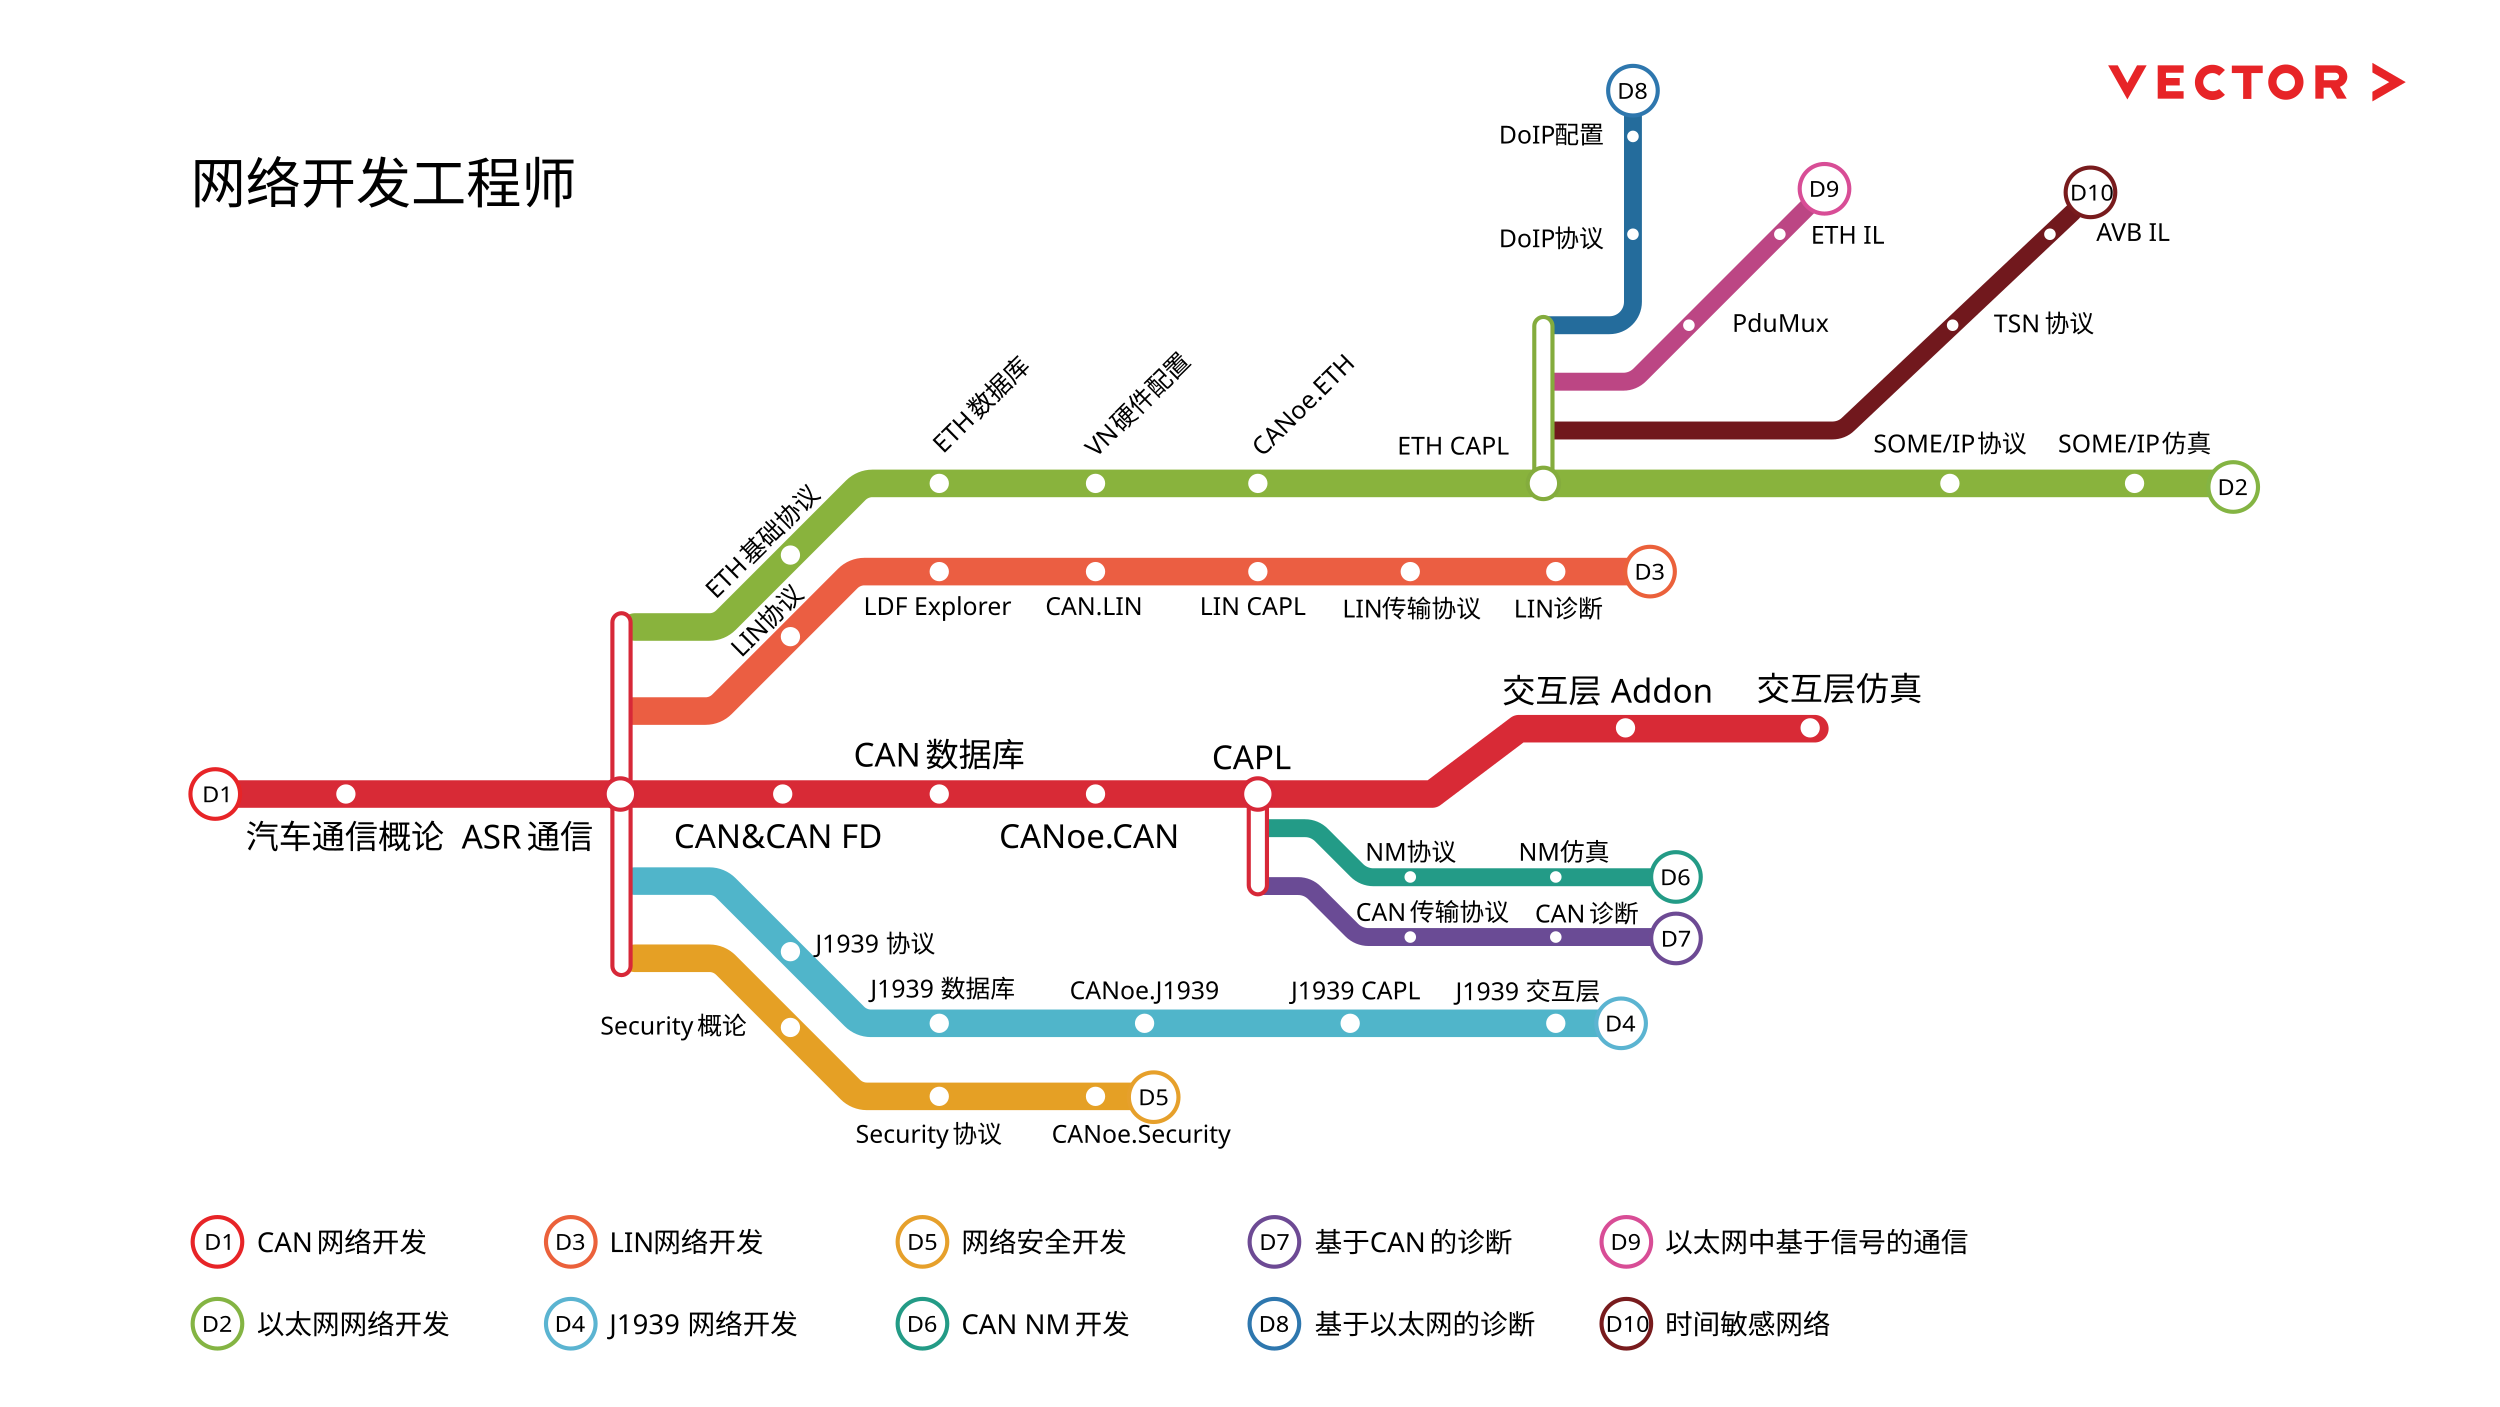
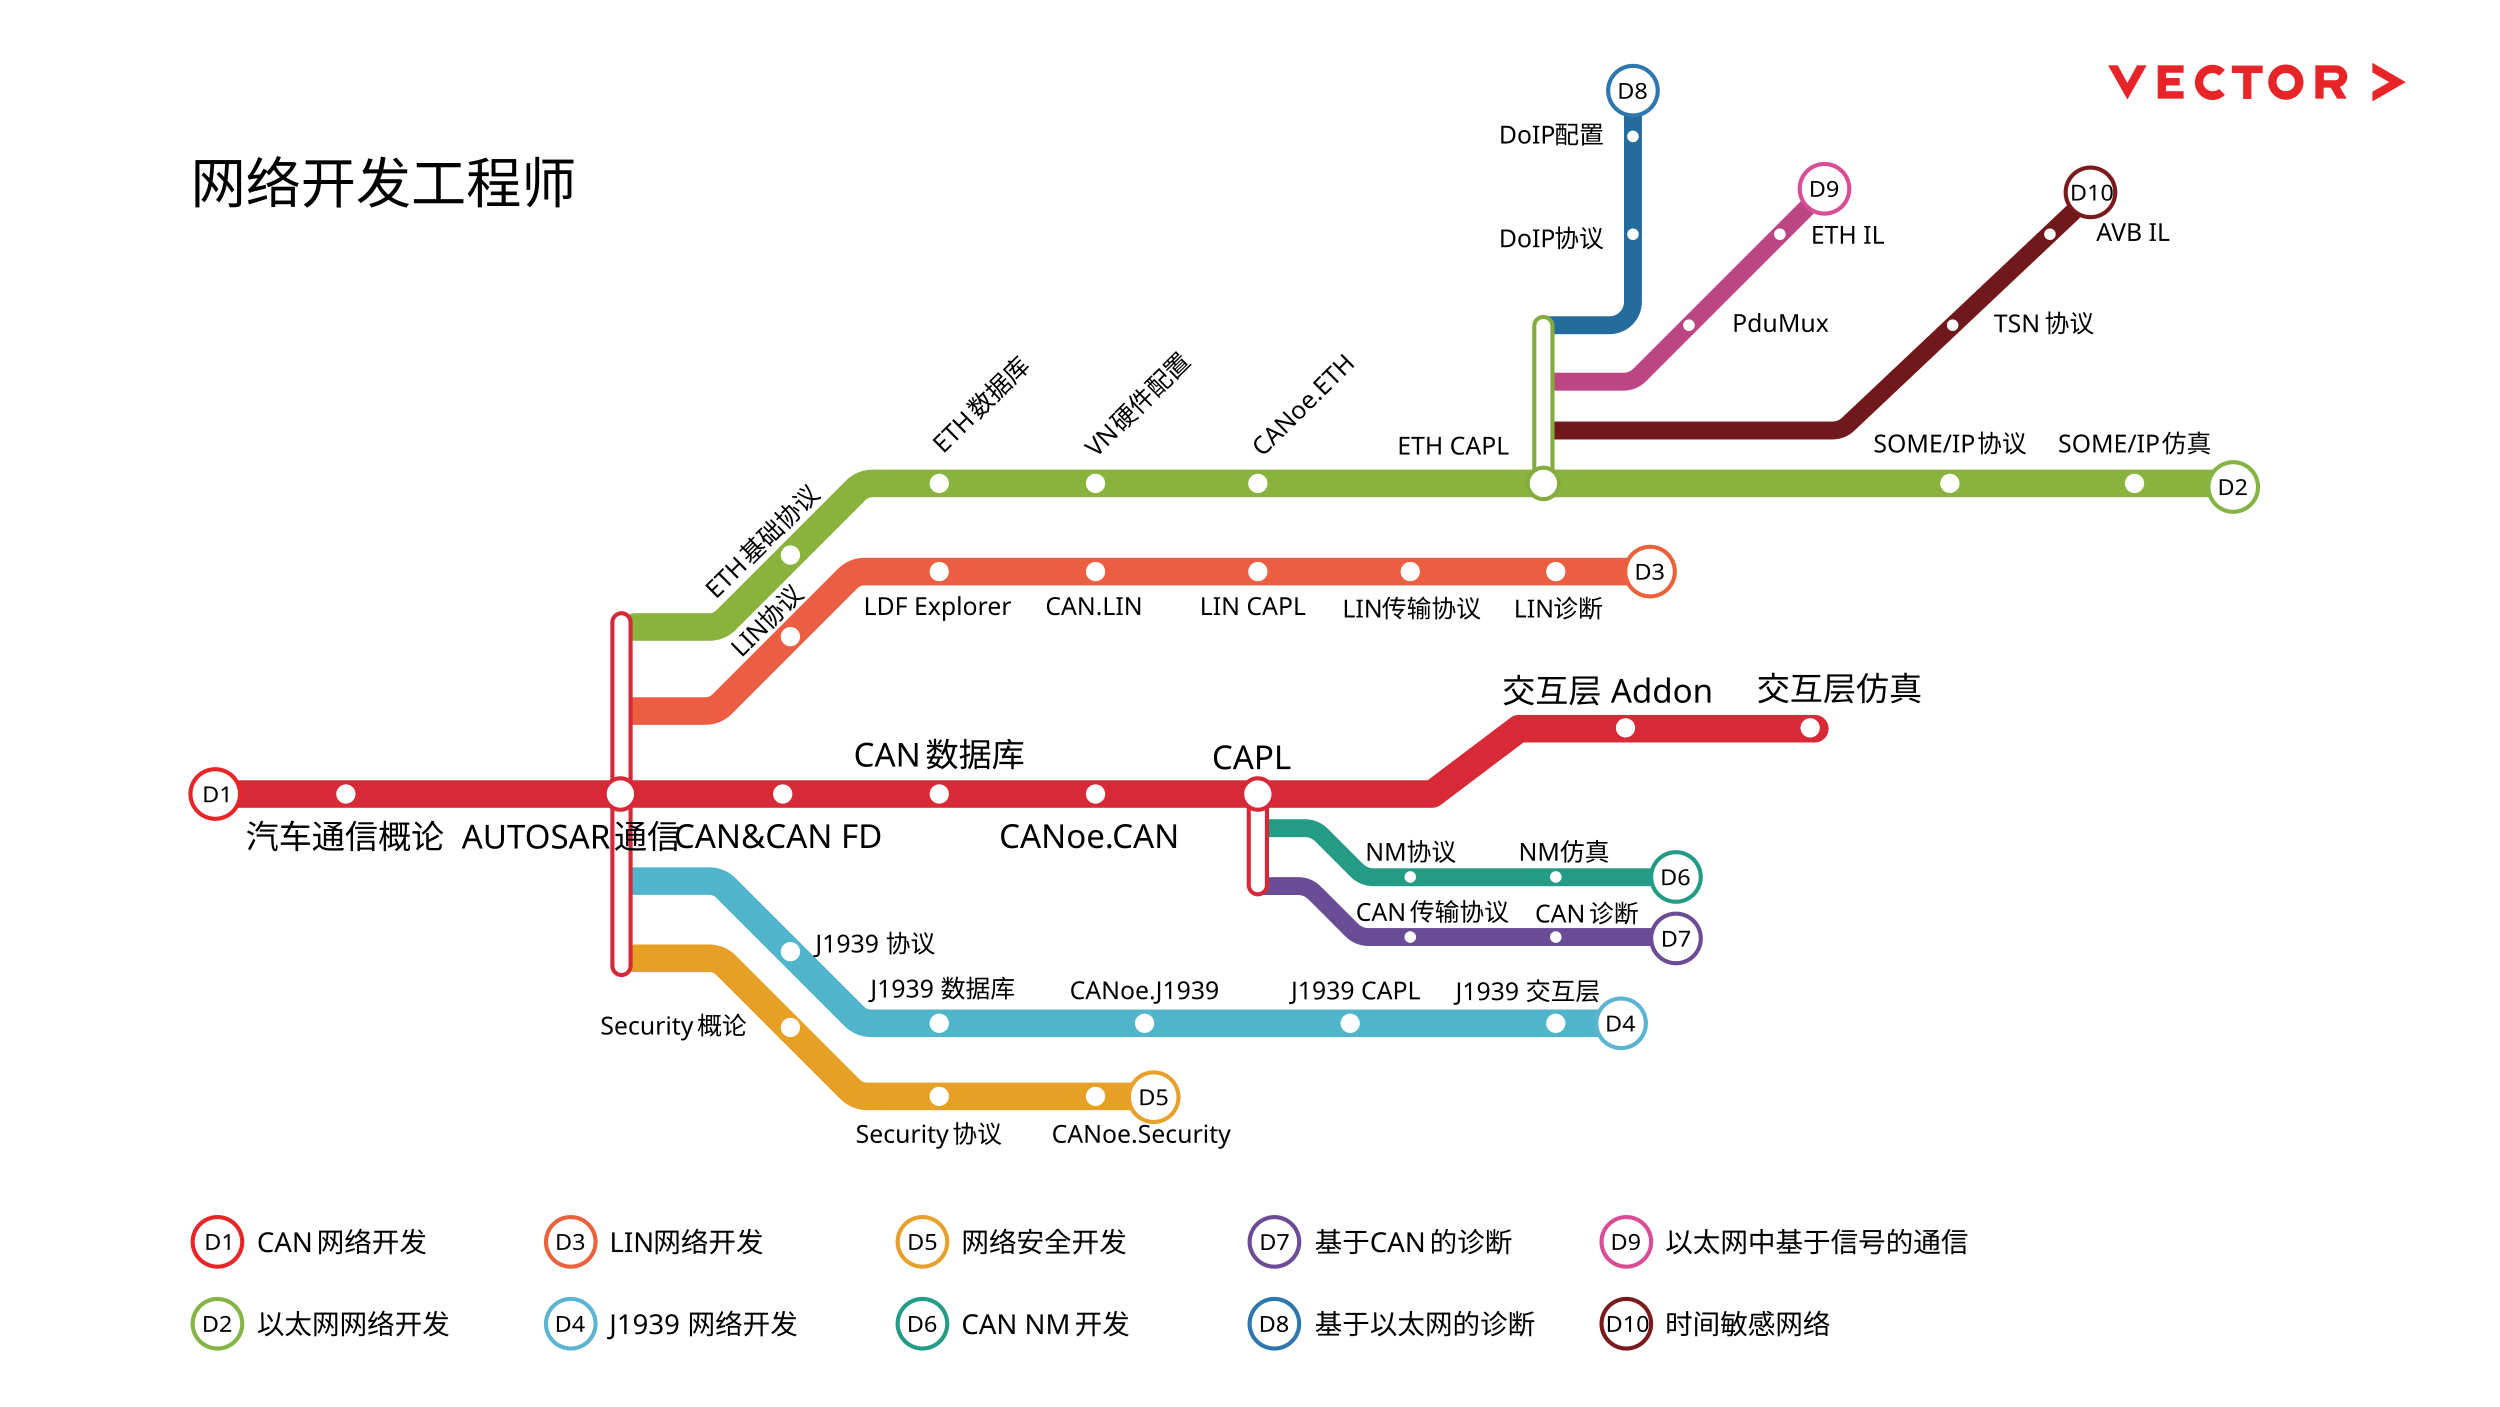
<svg xmlns="http://www.w3.org/2000/svg" version="1.1" x="0px" y="0px" viewBox="0 0 907.1 510.2" style="enable-background:new 0 0 907.1 510.2;" xml:space="preserve">
  <style type="text/css">
	.st0{fill:#FFFFFF;}
	.st1{fill:none;stroke:#D82A36;stroke-width:10;stroke-linecap:round;stroke-linejoin:round;stroke-miterlimit:10;}
	
		.st2{fill-rule:evenodd;clip-rule:evenodd;fill:none;stroke:#89B33D;stroke-width:6.5;stroke-linecap:round;stroke-linejoin:round;stroke-miterlimit:10;}
	
		.st3{fill-rule:evenodd;clip-rule:evenodd;fill:none;stroke:#EB5E42;stroke-width:6.5;stroke-linecap:round;stroke-linejoin:round;stroke-miterlimit:10;}
	.st4{fill:none;stroke:#50B5CA;stroke-width:10;stroke-linecap:round;stroke-linejoin:round;stroke-miterlimit:10;}
	.st5{fill:none;stroke:#E5A025;stroke-width:6.5;stroke-linecap:round;stroke-linejoin:round;stroke-miterlimit:10;}
	.st6{fill:none;stroke:#89B43B;stroke-width:6.5;stroke-linecap:round;stroke-linejoin:round;stroke-miterlimit:10;}
	.st7{fill:none;stroke:#89B33D;stroke-width:6.5;stroke-linecap:round;stroke-linejoin:round;stroke-miterlimit:10;}
	.st8{fill:none;stroke:#EB5E42;stroke-width:10;stroke-linecap:round;stroke-linejoin:round;stroke-miterlimit:10;}
	.st9{fill:none;stroke:#50B5CA;stroke-width:6.5;stroke-linecap:round;stroke-linejoin:round;stroke-miterlimit:10;}
	
		.st10{fill-rule:evenodd;clip-rule:evenodd;fill:none;stroke:#D82A36;stroke-width:10;stroke-linecap:round;stroke-linejoin:round;stroke-miterlimit:10;}
	.st11{fill:none;stroke:#EB5E42;stroke-width:6.5;stroke-linecap:round;stroke-linejoin:round;stroke-miterlimit:10;}
	
		.st12{fill-rule:evenodd;clip-rule:evenodd;fill:none;stroke:#50B5CA;stroke-width:6.5;stroke-linecap:round;stroke-linejoin:round;stroke-miterlimit:10;}
	
		.st13{fill-rule:evenodd;clip-rule:evenodd;fill:none;stroke:#E5A025;stroke-width:6.5;stroke-linecap:round;stroke-linejoin:round;stroke-miterlimit:10;}
	
		.st14{fill-rule:evenodd;clip-rule:evenodd;fill:none;stroke:#239B87;stroke-width:6.5;stroke-linecap:round;stroke-linejoin:round;stroke-miterlimit:10;}
	.st15{fill:none;stroke:#89B33D;stroke-width:10;stroke-linecap:round;stroke-linejoin:round;stroke-miterlimit:10;}
	.st16{fill:none;stroke:#E5A025;stroke-width:10;stroke-linecap:round;stroke-linejoin:round;stroke-miterlimit:10;}
	.st17{fill:none;stroke:#239B87;stroke-width:10;stroke-linecap:round;stroke-linejoin:round;stroke-miterlimit:10;}
	.st18{fill:none;stroke:#6A4B95;stroke-width:6.5;stroke-linecap:round;stroke-linejoin:round;stroke-miterlimit:10;}
	.st19{fill:none;stroke:#246C9C;stroke-width:6.5;stroke-linecap:round;stroke-linejoin:round;stroke-miterlimit:10;}
	.st20{fill:none;stroke:#BC4684;stroke-width:6.5;stroke-linecap:round;stroke-linejoin:round;stroke-miterlimit:10;}
	.st21{fill:none;stroke:#71181D;stroke-width:6.5;stroke-linecap:round;stroke-linejoin:round;stroke-miterlimit:10;}
	.st22{fill:none;stroke:#6B73A0;stroke-width:6.5;stroke-linecap:round;stroke-linejoin:round;stroke-miterlimit:10;}
	.st23{fill:none;stroke:#DFDB5F;stroke-width:6.5;stroke-linecap:round;stroke-linejoin:round;stroke-miterlimit:10;}
	.st24{fill:none;stroke:#239B87;stroke-width:6.5;stroke-linecap:round;stroke-linejoin:round;stroke-miterlimit:10;}
	.st25{fill:none;stroke:#6D79A7;stroke-width:6.5;stroke-linecap:round;stroke-linejoin:round;stroke-miterlimit:10;}
	.st26{display:none;}
	.st27{display:inline;opacity:0.5;fill:#DF5D42;}
	.st28{display:inline;}
	.st29{opacity:0.5;fill:#DF5D42;}
	.st30{display:inline;opacity:0.5;fill:#6C4A94;}
	.st31{display:inline;opacity:0.5;fill:#DD9C2C;}
	.st32{opacity:0.5;fill-rule:evenodd;clip-rule:evenodd;fill:#6A4A94;}
	.st33{opacity:0.5;fill-rule:evenodd;clip-rule:evenodd;fill:#E6B340;}
	.st34{display:inline;opacity:0.5;fill:#229C85;}
	.st35{opacity:0.5;fill:#229C85;}
	.st36{display:inline;opacity:0.5;fill:#89B43B;}
	.st37{opacity:0.5;fill:#DD9C2C;}
	.st38{opacity:0.5;fill:#4AACBE;}
	.st39{display:inline;opacity:0.5;fill:#8BB33D;}
	.st40{fill-rule:evenodd;clip-rule:evenodd;fill:#FFFFFF;stroke:#D72838;stroke-width:1.5;stroke-miterlimit:10;}
	.st41{fill-rule:evenodd;clip-rule:evenodd;fill:#FFFFFF;stroke:#4AACBE;stroke-width:1.5;stroke-miterlimit:10;}
	
		.st42{fill-rule:evenodd;clip-rule:evenodd;fill:#FFFFFF;stroke:#EB5E42;stroke-width:1.5;stroke-linecap:round;stroke-linejoin:round;stroke-miterlimit:10;}
	
		.st43{fill-rule:evenodd;clip-rule:evenodd;fill:none;stroke:#EB5E42;stroke-width:1.5;stroke-linecap:round;stroke-linejoin:round;stroke-miterlimit:10;}
	
		.st44{fill-rule:evenodd;clip-rule:evenodd;fill:#FFFFFF;stroke:#E5A025;stroke-width:1.5;stroke-linecap:round;stroke-linejoin:round;stroke-miterlimit:10;}
	.st45{fill-rule:evenodd;clip-rule:evenodd;fill:#FFFFFF;stroke:#DD9C2C;stroke-width:1.5;stroke-miterlimit:10;}
	.st46{fill-rule:evenodd;clip-rule:evenodd;fill:#FFFFFF;stroke:#6A74A1;stroke-width:1.5;stroke-miterlimit:10;}
	.st47{fill-rule:evenodd;clip-rule:evenodd;fill:#FFFFFF;stroke:#84AC3D;stroke-width:1.5;stroke-miterlimit:10;}
	
		.st48{fill-rule:evenodd;clip-rule:evenodd;fill:#FFFFFF;stroke:#50B5CA;stroke-width:1.5;stroke-linecap:round;stroke-linejoin:round;stroke-miterlimit:10;}
	.st49{fill-rule:evenodd;clip-rule:evenodd;fill:#FFFFFF;stroke:#DF5D42;stroke-width:1.5;stroke-miterlimit:10;}
	.st50{fill-rule:evenodd;clip-rule:evenodd;fill:#FFFFFF;stroke:#E72427;stroke-width:1.5;stroke-miterlimit:10;}
	.st51{fill-rule:evenodd;clip-rule:evenodd;fill:#FFFFFF;stroke:#84B443;stroke-width:1.5;stroke-miterlimit:10;}
	.st52{fill-rule:evenodd;clip-rule:evenodd;fill:#FFFFFF;stroke:#EB613B;stroke-width:1.5;stroke-miterlimit:10;}
	.st53{fill-rule:evenodd;clip-rule:evenodd;fill:#FFFFFF;stroke:#5BB4D1;stroke-width:1.5;stroke-miterlimit:10;}
	.st54{fill-rule:evenodd;clip-rule:evenodd;fill:#FFFFFF;stroke:#E6A02B;stroke-width:1.5;stroke-miterlimit:10;}
	
		.st55{fill-rule:evenodd;clip-rule:evenodd;fill:none;stroke:#239B86;stroke-width:1.5;stroke-linecap:round;stroke-linejoin:round;stroke-miterlimit:10;}
	
		.st56{fill-rule:evenodd;clip-rule:evenodd;fill:#FFFFFF;stroke:#239B86;stroke-width:1.5;stroke-linecap:round;stroke-linejoin:round;stroke-miterlimit:10;}
	
		.st57{fill-rule:evenodd;clip-rule:evenodd;fill:none;stroke:#6D4A94;stroke-width:1.5;stroke-linecap:round;stroke-linejoin:round;stroke-miterlimit:10;}
	
		.st58{fill-rule:evenodd;clip-rule:evenodd;fill:#FFFFFF;stroke:#6D4A94;stroke-width:1.5;stroke-linecap:round;stroke-linejoin:round;stroke-miterlimit:10;}
	.st59{fill-rule:evenodd;clip-rule:evenodd;fill:none;stroke:#2E77AE;stroke-width:1.5;stroke-miterlimit:10;}
	.st60{fill-rule:evenodd;clip-rule:evenodd;fill:#FFFFFF;stroke:#2E77AE;stroke-width:1.5;stroke-miterlimit:10;}
	
		.st61{fill-rule:evenodd;clip-rule:evenodd;fill:none;stroke:#D84D96;stroke-width:1.5;stroke-linecap:round;stroke-linejoin:round;stroke-miterlimit:22.926;}
	
		.st62{fill-rule:evenodd;clip-rule:evenodd;fill:#FFFFFF;stroke:#D84D96;stroke-width:1.5;stroke-linecap:round;stroke-linejoin:round;stroke-miterlimit:22.926;}
	
		.st63{fill-rule:evenodd;clip-rule:evenodd;fill:none;stroke:#781B1D;stroke-width:1.5;stroke-linecap:round;stroke-linejoin:round;stroke-miterlimit:10;}
	
		.st64{fill-rule:evenodd;clip-rule:evenodd;fill:#FFFFFF;stroke:#781B1D;stroke-width:1.5;stroke-linecap:round;stroke-linejoin:round;stroke-miterlimit:10;}
	.st65{fill-rule:evenodd;clip-rule:evenodd;fill:#FFFFFF;stroke:#717CAF;stroke-width:1.5;stroke-miterlimit:10;}
	.st66{font-family:'Inter-Regular-Adobe';}
	.st67{font-size:8px;}
	.st68{fill:none;}
	.st69{font-size:10px;}
	.st70{font-family:'NotoSansCJKsc-Medium-GBpc-EUC-H';}
	.st71{font-family:'SourceHanSansSC-Medium-GBpc-EUC-H';}
	
		.st72{fill-rule:evenodd;clip-rule:evenodd;fill:#FFFFFF;stroke:#F1EC5A;stroke-width:1.5;stroke-linecap:round;stroke-linejoin:round;stroke-miterlimit:22.926;}
	.st73{font-size:9px;}
	.st74{font-family:'SourceHanSansSC-Regular-GBpc-EUC-H';}
	.st75{font-family:'Inter-Light-Adobe';}
	.st76{font-size:12px;}
	.st77{font-family:'NotoSansCJKsc-Bold-GBpc-EUC-H';}
	.st78{font-size:20px;}
	.st79{fill:#E72427;}
</style>
  <g id="背景">
    <rect x="-8.5" y="-8.5" class="st0" width="924.1" height="527.2" />
  </g>
  <g id="线路">
    <polyline class="st1" points="82,288.1 519.7,288.1 551.1,264.4 658.5,264.4  " />
    <path class="st8" d="M228.8,258H256c2.3,0,4.4-0.9,6-2.5l45.6-45.6c1.6-1.6,3.8-2.5,6-2.5h281" />
    <path class="st15" d="M230.3,227.5h27.1c2.3,0,4.4-0.9,6-2.5l47.1-47.1c1.6-1.6,3.8-2.5,6-2.5h491.7" />
    <path class="st4" d="M230.3,319.7h27.1c2.3,0,4.4,0.9,6,2.5l46.6,46.6c1.6,1.6,3.8,2.5,6,2.5h264.4" />
    <path class="st16" d="M230.3,347.7h27.1c2.3,0,4.4,0.9,6,2.5l45.1,45.1c1.6,1.6,3.8,2.5,6,2.5h100.7" />
    <path class="st21" d="M560,156.2h104.8c2.2,0,4.3-0.8,5.8-2.3L752,77.1" />
    <path class="st20" d="M560,138.5h29c2.3,0,4.4-0.9,6-2.5l64.3-64.3" />
    <path class="st19" d="M560,118h24c4.7,0,8.5-3.8,8.5-8.5V38.6" />
    <path class="st24" d="M458.5,300.5h15c2.3,0,4.4,0.9,6,2.5l12.8,12.8c1.6,1.6,3.8,2.5,6,2.5h107" />
    <path class="st18" d="M458.5,321.5H471c2.3,0,4.4,0.9,6,2.5l13.5,13.5c1.6,1.6,3.8,2.5,6,2.5h107.7" />
  </g>
  <g id="延申" class="st26">
</g>
  <g id="站点">
    <g>
      <path class="st40" d="M225.5,353.8L225.5,353.8c-1.8,0-3.3-1.5-3.3-3.3l0-124.7c0-1.8,1.5-3.3,3.3-3.3l0,0c1.8,0,3.3,1.5,3.3,3.3    v124.7C228.8,352.3,227.3,353.8,225.5,353.8z" />
      <circle class="st40" cx="225.1" cy="288.1" r="5.7" />
    </g>
    <g>
      <path class="st40" d="M456.4,324.5L456.4,324.5c-1.8,0-3.3-1.5-3.3-3.3v-34.8c0-1.8,1.5-3.3,3.3-3.3l0,0c1.8,0,3.3,1.5,3.3,3.3    v34.8C459.7,323,458.2,324.5,456.4,324.5z" />
      <circle class="st40" cx="456.4" cy="288.1" r="5.7" />
    </g>
    <g>
      <path class="st47" d="M560,180.4L560,180.4c-1.8,0-3.3-1.5-3.3-3.3v-58.8c0-1.8,1.5-3.3,3.3-3.3l0,0c1.8,0,3.3,1.5,3.3,3.3V177    C563.3,178.9,561.8,180.4,560,180.4z" />
      <circle class="st47" cx="560" cy="175.4" r="5.7" />
    </g>
    <circle class="st0" cx="125.5" cy="288.1" r="3.5" />
    <circle class="st0" cx="284" cy="288.1" r="3.5" />
    <circle class="st0" cx="340.8" cy="288.1" r="3.5" />
    <circle class="st0" cx="340.8" cy="175.4" r="3.5" />
    <circle class="st0" cx="286.8" cy="201.4" r="3.5" />
    <circle class="st0" cx="286.8" cy="231" r="3.5" />
    <circle class="st0" cx="286.8" cy="345.3" r="3.5" />
    <circle class="st0" cx="286.8" cy="372.8" r="3.5" />
    <circle class="st0" cx="397.5" cy="288.1" r="3.5" />
    <circle class="st0" cx="397.5" cy="175.4" r="3.5" />
    <circle class="st0" cx="456.4" cy="175.4" r="3.5" />
    <circle class="st0" cx="340.8" cy="207.4" r="3.5" />
    <circle class="st0" cx="397.5" cy="207.4" r="3.5" />
    <circle class="st0" cx="456.4" cy="207.4" r="3.5" />
    <circle class="st0" cx="511.7" cy="207.4" r="3.5" />
    <circle class="st0" cx="564.5" cy="207.4" r="3.5" />
    <circle class="st0" cx="340.8" cy="371.3" r="3.5" />
    <circle class="st0" cx="340.8" cy="397.8" r="3.5" />
    <circle class="st0" cx="397.5" cy="397.8" r="3.5" />
    <circle class="st0" cx="415.3" cy="371.3" r="3.5" />
    <circle class="st0" cx="489.9" cy="371.3" r="3.5" />
    <circle class="st0" cx="564.5" cy="371.3" r="3.5" />
    <circle class="st0" cx="511.7" cy="340" r="2.1" />
    <circle class="st0" cx="564.5" cy="340" r="2.1" />
    <circle class="st0" cx="511.7" cy="318.2" r="2.1" />
    <circle class="st0" cx="564.5" cy="318.2" r="2.1" />
    <circle class="st0" cx="612.8" cy="118" r="2.1" />
    <circle class="st0" cx="645.8" cy="85" r="2.1" />
    <circle class="st0" cx="592.5" cy="85" r="2.1" />
    <circle class="st0" cx="592.5" cy="49.5" r="2.1" />
    <circle class="st0" cx="743.8" cy="85" r="2.1" />
    <circle class="st0" cx="708.5" cy="118" r="2.1" />
    <circle class="st0" cx="589.8" cy="264.1" r="3.5" />
    <circle class="st0" cx="656.8" cy="264.1" r="3.5" />
    <circle class="st0" cx="707.5" cy="175.4" r="3.5" />
    <circle class="st0" cx="774.5" cy="175.4" r="3.5" />
  </g>
  <g id="路线名">
    <g>
      <circle class="st50" cx="78.9" cy="450.6" r="9" />
      <text transform="matrix(1.0644 0 0 1 74.0884 453.4986)" class="st66 st67">D1</text>
    </g>
    <g>
      <circle class="st50" cx="78.1" cy="288.1" r="9" />
      <text transform="matrix(1.0644 0 0 1 73.3348 291.0818)" class="st66 st67">D1</text>
    </g>
    <rect x="93.2" y="445.5" class="st68" width="101.1" height="10.1" />
    <text transform="matrix(1 0 0 1 93.1968 454.3089)">
      <tspan x="0" y="0" class="st66 st69">CAN</tspan>
      <tspan x="21.7" y="0" class="st70 st69">网络开发</tspan>
    </text>
    <g>
      <circle class="st51" cx="78.9" cy="480.3" r="9" />
      <text transform="matrix(1.0644 0 0 1 73.2237 483.2486)" class="st66 st67">D2</text>
    </g>
    <g>
      <circle class="st51" cx="810.3" cy="176.7" r="9" />
      <text transform="matrix(1.0644 0 0 1 804.5824 179.6237)" class="st66 st67">D2</text>
    </g>
    <rect x="93.2" y="475.3" class="st68" width="101.1" height="10.1" />
    <text transform="matrix(1 0 0 1 93.1968 484.0591)" class="st70 st69">以太网网络开发</text>
    <g>
      <circle class="st52" cx="207.1" cy="450.6" r="9" />
      <text transform="matrix(1.0644 0 0 1 201.3573 453.4986)" class="st66 st67">D3</text>
    </g>
    <g>
      <circle class="st52" cx="598.7" cy="207.4" r="9" />
      <text transform="matrix(1.0644 0 0 1 593.0258 210.3319)" class="st66 st67">D3</text>
    </g>
    <rect x="221.1" y="445.5" class="st68" width="101.1" height="10.1" />
    <text transform="matrix(1 0 0 1 221.1306 454.3089)">
      <tspan x="0" y="0" class="st66 st69">LIN</tspan>
      <tspan x="15.9" y="0" class="st70 st69">网络开发</tspan>
    </text>
    <g>
      <circle class="st53" cx="207.1" cy="480.3" r="9" />
      <text transform="matrix(1.0644 0 0 1 201.2362 483.2486)" class="st66 st67">D4</text>
    </g>
    <g>
      <circle class="st53" cx="588.2" cy="371.3" r="9" />
      <text transform="matrix(1.0644 0 0 1 582.3574 374.2486)" class="st66 st67">D4</text>
    </g>
    <rect x="221.1" y="475.3" class="st68" width="101.1" height="10.1" />
    <text transform="matrix(1 0 0 1 221.0708 484.0591)">
      <tspan x="0" y="0" class="st66 st69">J1939</tspan>
      <tspan x="28.4" y="0" class="st70 st69">网络开发</tspan>
    </text>
    <g>
      <circle class="st54" cx="334.7" cy="450.6" r="9" />
      <text transform="matrix(1.0644 0 0 1 329.1278 453.4986)" class="st66 st67">D5</text>
    </g>
    <g>
      <circle class="st54" cx="418.6" cy="398.1" r="9" />
      <text transform="matrix(1.0644 0 0 1 413.001 401.0019)" class="st66 st67">D5</text>
    </g>
    <rect x="348.8" y="445.5" class="st68" width="101.1" height="10.1" />
    <text transform="matrix(1 0 0 1 348.8212 454.3089)" class="st70 st69">网络安全开发</text>
    <g>
      <circle class="st55" cx="334.7" cy="480.3" r="9" />
      <text transform="matrix(1.0644 0 0 1 329.0133 483.2486)" class="st66 st67">D6</text>
    </g>
    <g>
      <circle class="st56" cx="608.1" cy="318.2" r="9" />
      <text transform="matrix(1.0644 0 0 1 602.3467 321.1653)" class="st66 st67">D6</text>
    </g>
    <rect x="348.8" y="475.3" class="st68" width="101.1" height="10.1" />
    <text transform="matrix(1 0 0 1 348.8212 484.0591)">
      <tspan x="0" y="0" class="st66 st69">CAN NM</tspan>
      <tspan x="41.1" y="0" class="st70 st69">开发</tspan>
    </text>
    <g>
      <ellipse transform="matrix(1 -6.751167e-03 6.751167e-03 1 -3.0313 3.132)" class="st57" cx="462.4" cy="450.6" rx="9" ry="9" />
      <text transform="matrix(1.0644 -7.184699e-03 6.750000e-03 1 456.9258 453.5684)" class="st66 st67">D7</text>
    </g>
    <g>
      <ellipse transform="matrix(1 -6.751167e-03 6.751167e-03 1 -2.2849 4.1129)" class="st58" cx="608.1" cy="340.5" rx="9" ry="9" />
      <text transform="matrix(1.0644 -7.184699e-03 6.750000e-03 1 602.5923 343.5074)" class="st66 st67">D7</text>
    </g>
    <rect x="477" y="445.5" class="st68" width="101.1" height="10.1" />
    <text transform="matrix(1 0 0 1 477.0143 454.3089)">
      <tspan x="0" y="0" class="st71 st69">基于</tspan>
      <tspan x="20" y="0" class="st66 st69">CAN</tspan>
      <tspan x="41.7" y="0" class="st71 st69">的诊断</tspan>
    </text>
    <g>
      <circle class="st59" cx="462.4" cy="480.3" r="9" />
      <text transform="matrix(1.0644 0 0 1 456.6862 483.2486)" class="st66 st67">D8</text>
    </g>
    <g>
      <circle class="st60" cx="592.5" cy="32.9" r="9" />
      <text transform="matrix(1.0644 0 0 1 586.7972 35.8598)" class="st66 st67">D8</text>
    </g>
    <rect x="477" y="475.3" class="st68" width="101.1" height="10.1" />
    <text transform="matrix(1 0 0 1 477.0143 484.0591)" class="st70 st69">基于以太网的诊断</text>
    <g>
      <circle class="st61" cx="590.1" cy="450.6" r="9" />
      <text transform="matrix(1.0644 0 0 1 584.3466 453.4986)" class="st66 st67">D9</text>
    </g>
    <g>
      <circle class="st62" cx="662" cy="68.5" r="9" />
      <text transform="matrix(1.0644 0 0 1 656.291 71.4153)" class="st66 st67">D9</text>
    </g>
    <rect x="604.2" y="445.5" class="st68" width="128.6" height="10.1" />
    <text transform="matrix(1 0 0 1 604.2111 454.3099)" class="st70 st69">以太网中基于信号的通信</text>
    <g>
      <circle class="st63" cx="590.1" cy="480.3" r="9" />
      <text transform="matrix(1.0644 0 0 1 582.5691 483.2486)" class="st66 st67">D10</text>
    </g>
    <g>
      <circle class="st64" cx="758.5" cy="69.8" r="9" />
      <text transform="matrix(1.0644 0 0 1 751.0417 72.7692)" class="st66 st67">D10</text>
    </g>
    <rect x="604.2" y="475.3" class="st68" width="101.1" height="10.1" />
    <text transform="matrix(1 0 0 1 604.1508 484.0591)" class="st70 st69">时间敏感网络</text>
  </g>
  <g id="站点文字">
    <text transform="matrix(0.711 -0.7032 0.7032 0.711 268.9938 238.8307)">
      <tspan x="0" y="0" class="st66 st73">LIN</tspan>
      <tspan x="14.3" y="0" class="st74 st73">协议</tspan>
    </text>
    <text transform="matrix(0.711 -0.7032 0.7032 0.711 259.7422 217.6236)">
      <tspan x="0" y="0" class="st75 st73">ETH</tspan>
      <tspan x="17.7" y="0" class="st74 st73">基础协议</tspan>
    </text>
    <text transform="matrix(0.711 -0.7032 0.7032 0.711 342.238 164.8415)">
      <tspan x="0" y="0" class="st66 st73">ETH</tspan>
      <tspan x="17.9" y="0" class="st74 st73">数据库</tspan>
    </text>
    <text transform="matrix(0.711 -0.7032 0.7032 0.711 397.5876 166.2757)">
      <tspan x="0" y="0" class="st66 st73">VN</tspan>
      <tspan x="13" y="0" class="st74 st73">硬件配置</tspan>
    </text>
    <text transform="matrix(0.711 -0.7032 0.7032 0.711 458.0244 166.0012)" class="st66 st73">CANoe.ETH</text>
    <rect x="88.4" y="297.3" class="st68" width="73.6" height="10.7" />
    <text transform="matrix(1 0 0 1 89.1393 307.8707)" class="st74 st76">汽车通信概论</text>
    <rect x="223.2" y="297.3" class="st68" width="121.6" height="10.7" />
    <text transform="matrix(1 0 0 1 244.5055 307.6763)" class="st66 st76">CAN&amp;CAN FD</text>
    <rect x="304" y="267.6" class="st68" width="73.6" height="10.7" />
    <text transform="matrix(1 0 0 1 309.7177 278.1416)">
      <tspan x="0" y="0" class="st66 st76">CAN</tspan>
      <tspan x="26.1" y="0" class="st74 st76">数据库</tspan>
    </text>
    <rect x="360.6" y="297.3" class="st68" width="73.6" height="10.7" />
    <text transform="matrix(1 0 0 1 362.5106 307.6764)" class="st66 st76">CANoe.CAN</text>
    <rect x="408.7" y="268.7" class="st68" width="62.5" height="10.7" />
    <text transform="matrix(1 0 0 1 439.718 279.0753)" class="st66 st76">CAPL</text>
    <rect x="536.9" y="244.4" class="st68" width="93" height="28.5" />
    <text transform="matrix(1 0 0 1 545.0718 254.9456)">
      <tspan x="0" y="0" class="st74 st76">交互层</tspan>
      <tspan x="36" y="0" class="st75 st76"> </tspan>
      <tspan x="39.4" y="0" class="st66 st76">Addon</tspan>
    </text>
    <rect x="630.6" y="243.6" class="st68" width="73.6" height="10.7" />
    <text transform="matrix(1 0 0 1 637.4279 254.1937)" class="st74 st76">交互层仿真 </text>
    <rect x="150.4" y="297.3" class="st68" width="81.8" height="10.7" />
    <text transform="matrix(1 0 0 1 167.4986 307.8707)">
-       <tspan x="0" y="0" class="st66 st76">ASR</tspan>
-       <tspan x="23.7" y="0" class="st74 st76">通信</tspan>
+       <tspan x="0" y="0" class="st66 st76">AUTOSAR</tspan>
+       <tspan x="55.3" y="0" class="st74 st76">通信</tspan>
    </text>
    <rect x="295.9" y="337.7" class="st68" width="73.6" height="10.7" />
    <text transform="matrix(1 0 0 1 295.8572 345.5908)">
      <tspan x="0" y="0" class="st66 st73">J1939</tspan>
      <tspan x="25.5" y="0" class="st74 st73">协议</tspan>
    </text>
    <rect x="305.3" y="354" class="st68" width="73.6" height="10.7" />
    <text transform="matrix(1 0 0 1 315.7998 361.9277)">
      <tspan x="0" y="0" class="st66 st73">J1939</tspan>
      <tspan x="25.5" y="0" class="st74 st73">数据库</tspan>
    </text>
    <rect x="380.5" y="354.8" class="st68" width="73.6" height="28.8" />
    <text transform="matrix(1 0 0 1 388.1055 362.5274)" class="st66 st73">CANoe.J1939</text>
    <rect x="457.5" y="354.8" class="st68" width="73.6" height="10.7" />
    <text transform="matrix(1 0 0 1 468.4302 362.6014)" class="st66 st73">J1939 CAPL</text>
    <rect x="517.6" y="355" class="st68" width="73.6" height="10.7" />
    <text transform="matrix(1 0 0 1 528.1189 362.8874)">
      <tspan x="0" y="0" class="st66 st73">J1939</tspan>
      <tspan x="25.5" y="0" class="st74 st73">交互层</tspan>
    </text>
    <rect x="300.2" y="406.7" class="st68" width="73.6" height="10.7" />
    <text transform="matrix(1 0 0 1 310.4471 414.6537)">
      <tspan x="0" y="0" class="st66 st73">Security</tspan>
      <tspan x="35.1" y="0" class="st74 st73">协议</tspan>
    </text>
    <rect x="367.1" y="406.9" class="st68" width="96.7" height="10.7" />
    <text transform="matrix(1 0 0 1 381.5756 414.6468)" class="st66 st73">CANoe.Security</text>
    <rect x="207.6" y="367.4" class="st68" width="73.6" height="10.7" />
    <text transform="matrix(1 0 0 1 217.8202 375.362)">
      <tspan x="0" y="0" class="st66 st73">Security</tspan>
      <tspan x="35.1" y="0" class="st74 st73">概论</tspan>
    </text>
    <rect x="482.9" y="326.2" class="st68" width="73.6" height="10.7" />
    <text transform="matrix(1 0 0 1 491.928 334.1329)">
      <tspan x="0" y="0" class="st66 st73">CAN</tspan>
      <tspan x="19.6" y="0" class="st74 st73">传输协议</tspan>
    </text>
    <rect x="538.9" y="326.8" class="st68" width="73.6" height="10.7" />
    <text transform="matrix(1 0 0 1 556.9415 334.6954)">
      <tspan x="0" y="0" class="st66 st73">CAN</tspan>
      <tspan x="19.6" y="0" class="st74 st73">诊断</tspan>
    </text>
    <rect x="474.5" y="304.4" class="st68" width="73.6" height="10.7" />
    <text transform="matrix(1 0 0 1 495.3682 312.315)" class="st74 st73">NM协议</text>
    <rect x="530.1" y="304.4" class="st68" width="73.5" height="10.7" />
    <text transform="matrix(1 0 0 1 550.9739 312.315)" class="st74 st73">NM仿真</text>
    <rect x="304" y="215.4" class="st68" width="73.6" height="10.7" />
    <text transform="matrix(1 0 0 1 313.33 223.1407)" class="st66 st73">LDF Explorer</text>
    <rect x="360.7" y="215.4" class="st68" width="73.6" height="10.7" />
    <text transform="matrix(1 0 0 1 379.2841 223.1407)" class="st66 st73">CAN.LIN</text>
    <rect x="418.7" y="215.4" class="st68" width="73.6" height="10.7" />
    <text transform="matrix(1 0 0 1 435.3075 223.1407)" class="st66 st73">LIN CAPL</text>
    <rect x="475.4" y="216.1" class="st68" width="73.6" height="10.7" />
    <text transform="matrix(1 0 0 1 487.0745 224.0362)">
      <tspan x="0" y="0" class="st66 st73">LIN</tspan>
      <tspan x="14.3" y="0" class="st74 st73">传输协议</tspan>
    </text>
    <rect x="528.6" y="216.1" class="st68" width="73.6" height="10.7" />
    <text transform="matrix(1 0 0 1 549.2659 224.0362)">
      <tspan x="0" y="0" class="st66 st73">LIN</tspan>
      <tspan x="14.3" y="0" class="st74 st73">诊断</tspan>
    </text>
    <rect x="487.4" y="157.2" class="st68" width="83.2" height="13.1" />
    <text transform="matrix(1 0 0 1 506.99 164.9337)" class="st66 st73">ETH CAPL</text>
    <rect x="657.5" y="156.2" class="st68" width="100" height="10.7" />
    <text transform="matrix(1 0 0 1 679.7451 164.1477)">
      <tspan x="0" y="0" class="st66 st73">SOME/IP</tspan>
      <tspan x="37.6" y="0" class="st71 st73">协议</tspan>
    </text>
    <rect x="724.5" y="156.2" class="st68" width="100" height="10.7" />
    <text transform="matrix(1 0 0 1 746.7451 164.1477)">
      <tspan x="0" y="0" class="st66 st73">SOME/IP</tspan>
      <tspan x="37.6" y="0" class="st74 st73">仿真</tspan>
    </text>
    <rect x="704.8" y="112.7" class="st68" width="73.6" height="10.7" />
    <text transform="matrix(1 0 0 1 723.446 120.5703)">
      <tspan x="0" y="0" class="st66 st73">TSN</tspan>
      <tspan x="18.4" y="0" class="st74 st73">协议</tspan>
    </text>
    <rect x="738" y="79.7" class="st68" width="73.6" height="10.7" />
    <text transform="matrix(1 0 0 1 760.61 87.4248)" class="st66 st73">AVB IL</text>
    <rect x="571.6" y="112.5" class="st68" width="147.7" height="11" />
    <text transform="matrix(1 0 0 1 628.4896 120.4187)">
      <tspan x="0" y="0" class="st66 st73">Pdu</tspan>
      <tspan x="16.6" y="0" class="st74 st73">Mux</tspan>
    </text>
    <rect x="634.2" y="80.7" class="st68" width="73.6" height="10.7" />
    <text transform="matrix(1 0 0 1 657.032 88.4248)" class="st66 st73">ETH IL</text>
    <rect x="526.1" y="81.8" class="st68" width="73.6" height="10.7" />
    <text transform="matrix(1 0 0 1 543.8395 89.6963)">
      <tspan x="0" y="0" class="st66 st73">DoIP</tspan>
      <tspan x="20.1" y="0" class="st74 st73">协议</tspan>
    </text>
    <rect x="526.1" y="44.2" class="st68" width="73.6" height="10.7" />
    <text transform="matrix(1 0 0 1 543.8395 52.0703)">
      <tspan x="0" y="0" class="st66 st73">DoIP</tspan>
      <tspan x="20.1" y="0" class="st74 st73">配置</tspan>
    </text>
  </g>
  <g id="路线序号">
</g>
  <g id="标题">
    <text transform="matrix(1 0 0 1 69.139 73.6801)" class="st77 st78">网络开发</text>
    <text transform="matrix(1 0 0 1 149.139 73.6801)" class="st77 st78">工程师</text>
    <g>
      <polygon class="st79" points="860.8,26.3 860.8,22.8 872.9,29.8 860.8,36.8 860.8,33.3 866.9,29.8   " />
      <path class="st79" d="M775.4,23.7l-3.5,6.4l-3.5-6.4h-3.5l7,12.4l7-12.4H775.4z M802.8,33.1c-1.9,0-3.4-1.5-3.4-3.3    s1.5-3.3,3.4-3.3c0.9,0,1.7,0.4,2.4,1l2.1-2.1c-1.1-1.1-2.7-1.9-4.5-1.9c-3.5,0-6.4,2.8-6.4,6.4s2.9,6.4,6.4,6.4    c1.7,0,3.3-0.7,4.5-1.9l-2.1-2.1C804.6,32.8,803.8,33.1,802.8,33.1L802.8,33.1z M809.8,26.5h4.1v9.4h3v-9.4h4.1v-2.7h-11.2V26.5z     M782.9,35.8h9.4v-2.7h-6.4V31h5v-2.7h-5v-1.9h6.4v-2.7h-9.4V35.8z M829.4,23.4c-3.5,0-6.4,2.8-6.4,6.4c0,3.5,2.9,6.4,6.4,6.4    c3.5,0,6.4-2.8,6.4-6.4C835.8,26.3,833,23.4,829.4,23.4 M829.4,33.1c-1.9,0-3.4-1.5-3.4-3.3c0-1.9,1.5-3.3,3.4-3.3    c1.9,0,3.3,1.5,3.3,3.3C832.8,31.6,831.3,33.1,829.4,33.1 M851.7,27.8c0-2.2-1.8-4.1-4.1-4.1h-7.5v12.1h3v-4h2.6l2.3,4h3.5    l-2.5-4.3C850.7,30.9,851.7,29.4,851.7,27.8L851.7,27.8z M847.4,29.1h-4.2v-2.7h4.2c0.7,0,1.3,0.6,1.3,1.4    C848.7,28.5,848.1,29.1,847.4,29.1" />
    </g>
  </g>
</svg>
